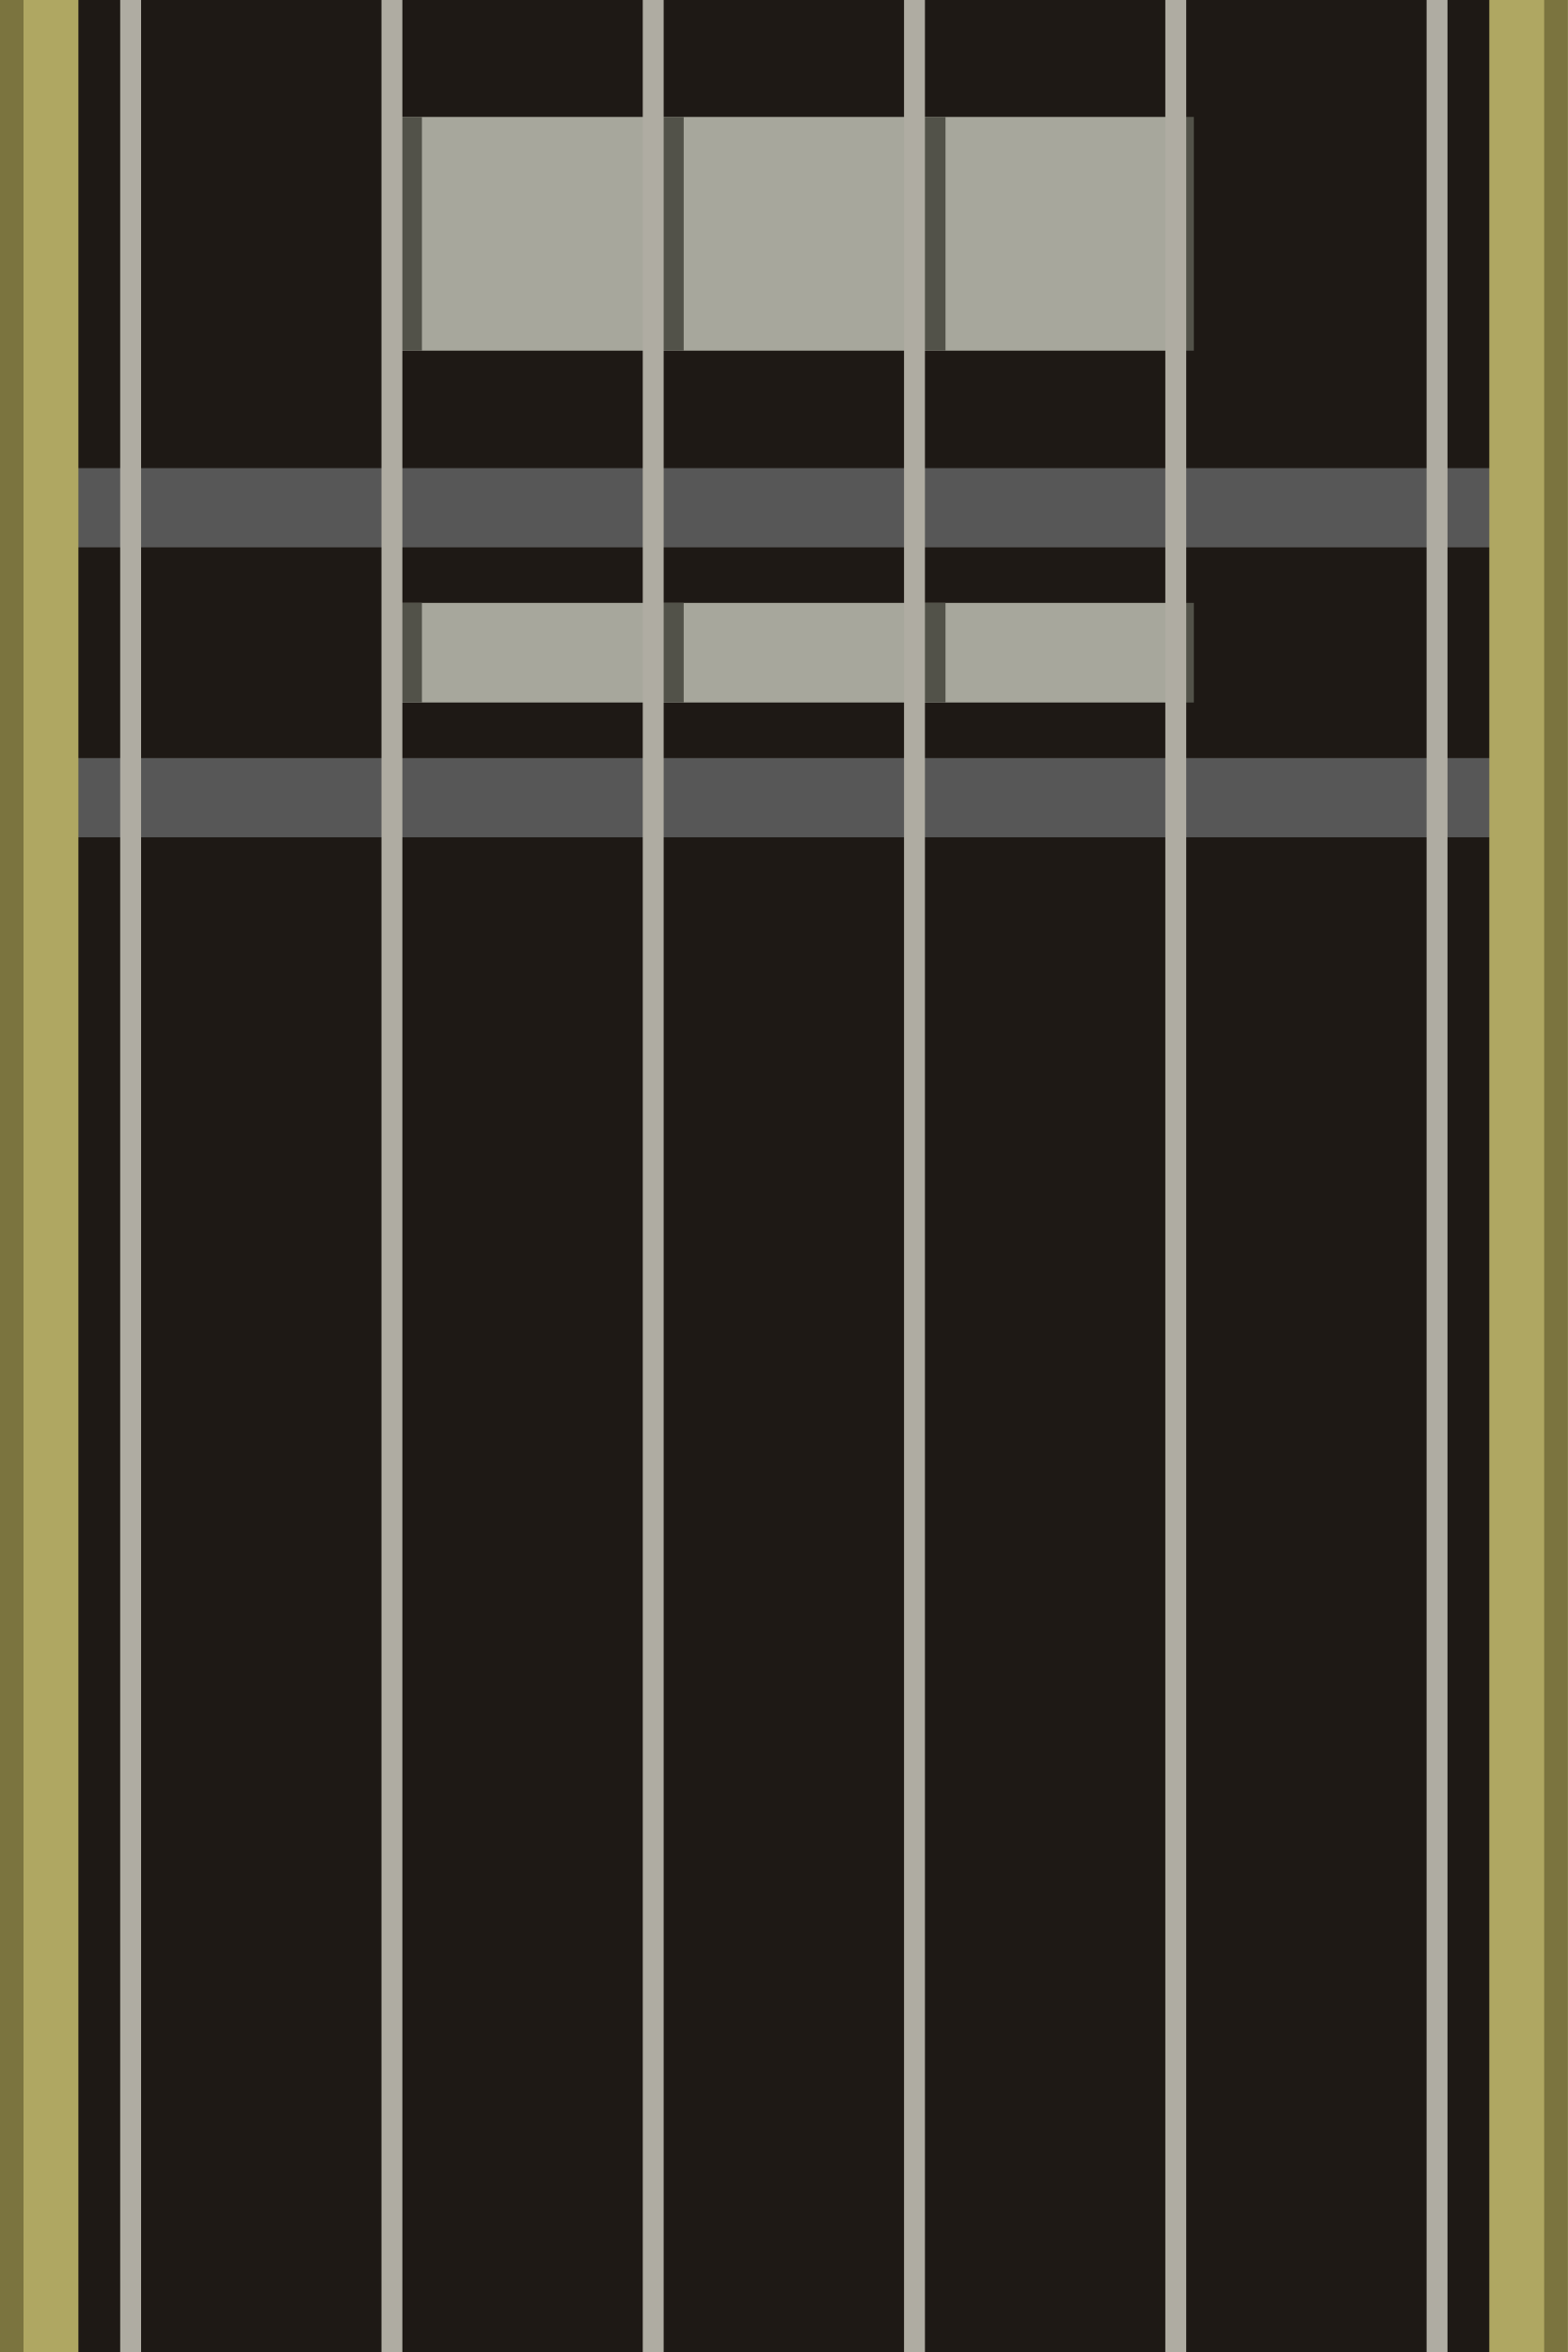
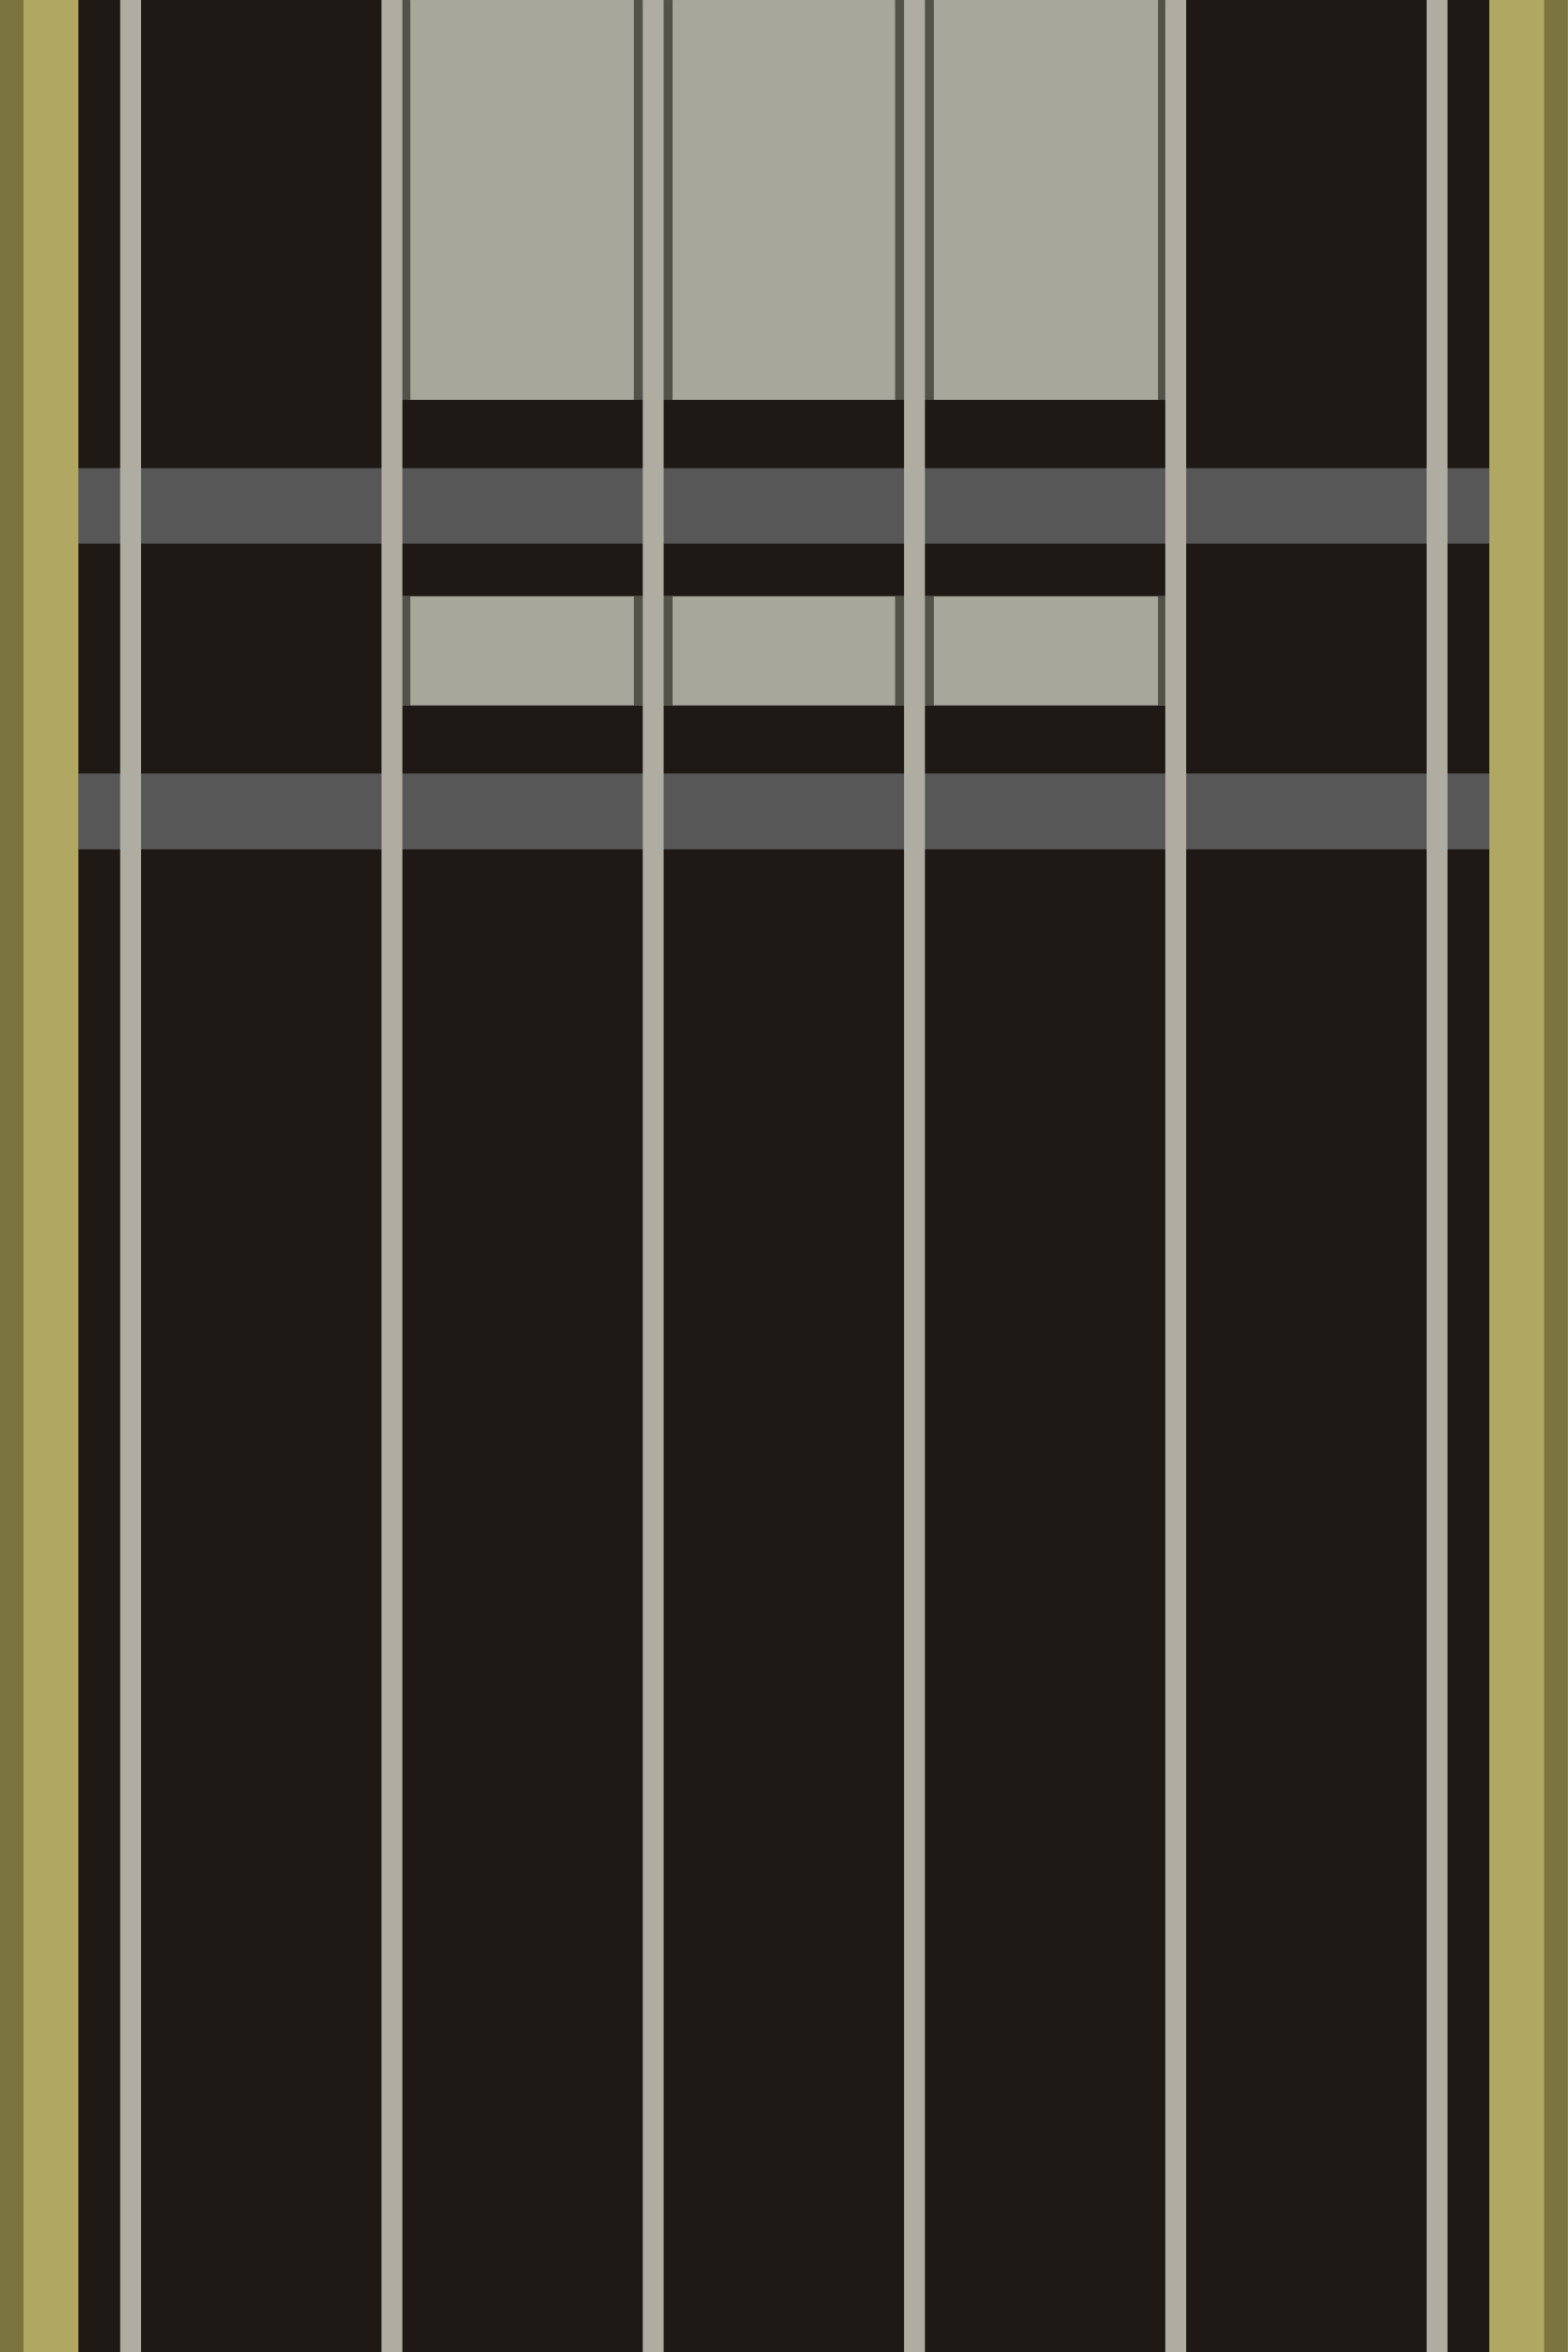
<svg xmlns="http://www.w3.org/2000/svg" preserveAspectRatio="none" width="600" height="900" viewBox="0 0 158.75 238.125" version="1.1" id="svg1" xml:space="preserve">
  <defs id="defs1" />
  <g id="layer1" style="display:inline" transform="translate(0,8.8500979e-5)">
    <rect style="fill:#1e1915;fill-opacity:1;stroke-width:0.206" id="rect6" width="158.75" height="238.125" x="1.0442852e-14" y="-7.4465095e-07" />
-     <rect style="display:inline;fill:#575757;fill-opacity:1;stroke-width:0.191" id="rect19-4" width="143.232" height="8.018" x="7.849" y="76.751" />
-     <rect style="display:inline;fill:#575757;fill-opacity:1;stroke-width:0.191" id="rect19" width="143.232" height="8.018" x="7.849" y="47.395" />
+     <rect style="display:inline;fill:#575757;fill-opacity:1;stroke-width:0.187" id="rect19-4" width="143.232" height="7.673" x="7.914" y="78.317" />
+     <rect style="display:inline;fill:#575757;fill-opacity:1;stroke-width:0.186" id="rect19" width="143.232" height="7.639" x="7.849" y="47.395" />
    <rect style="fill:#afa762;fill-opacity:1;stroke-width:0.268" id="rect2" width="7.938" height="238.125" x="-7.5633944e-16" y="-1.2132568e-06" />
    <rect style="fill:#afa762;fill-opacity:1;stroke-width:0.268" id="rect2-9" width="7.938" height="238.125" x="150.812" y="-5.884487e-07" />
    <rect style="display:inline;fill:#7b743f;fill-opacity:1;stroke-width:0.211" id="rect15" width="2.381" height="238.125" x="0" y="0" />
    <rect style="display:inline;fill:#7b743f;fill-opacity:1;stroke-width:0.211" id="rect15-1" width="2.381" height="238.125" x="156.369" y="2.5781044e-06" />
-     <g id="g21" transform="matrix(0.7531273,0,0,-0.2404958,0.3181503,73.04892)">
-       <rect style="display:inline;fill:#a7a79c;fill-opacity:1;stroke-width:0.255" id="rect20" width="104.979" height="41.939" x="52.693" y="8" />
-       <rect style="display:inline;fill:#525249;fill-opacity:1;stroke-width:0.199" id="rect21-0" width="3.615" height="41.939" x="52.693" y="8" />
-       <rect style="display:inline;fill:#525249;fill-opacity:1;stroke-width:0.195" id="rect21-2" width="3.486" height="41.939" x="156.614" y="8" />
-       <rect style="display:inline;fill:#525249;fill-opacity:1;stroke-width:0.241" id="rect21" width="5.294" height="41.939" x="86.214" y="8" />
-       <rect style="display:inline;fill:#525249;fill-opacity:1;stroke-width:0.241" id="rect21-6" width="5.294" height="41.939" x="121.414" y="8" />
+     <g id="g29" transform="matrix(1,0,0,0.4672686,0,54.86218)" style="display:inline">
+       <rect style="display:inline;fill:#a7a79c;fill-opacity:1;stroke-width:0.166" id="rect25" width="79.063" height="23.664" x="39.23" y="11.774" />
+       <rect style="display:inline;fill:#525249;fill-opacity:1;stroke-width:0.156" id="rect26" width="3.925" height="23.664" x="90.642" y="11.774" />
+       <rect style="display:inline;fill:#525249;fill-opacity:1;stroke-width:0.156" id="rect27" width="3.925" height="23.664" x="64.183" y="11.774" />
+       <rect style="display:inline;fill:#525249;fill-opacity:1;stroke-width:0.11" id="rect28" width="1.962" height="23.664" x="39.595" y="11.774" />
+       <rect style="display:inline;fill:#525249;fill-opacity:1;stroke-width:0.111" id="rect29" width="1.98" height="23.664" x="117.263" y="11.774" />
    </g>
-     <g id="g21-8" transform="matrix(0.7531273,0,0,0.5642543,0.3181503,7.324179)" style="display:inline">
-       <rect style="display:inline;fill:#a7a79c;fill-opacity:1;stroke-width:0.255" id="rect20-6" width="104.979" height="41.939" x="52.693" y="8" />
-       <rect style="display:inline;fill:#525249;fill-opacity:1;stroke-width:0.199" id="rect21-0-7" width="3.615" height="41.939" x="52.693" y="8" />
-       <rect style="display:inline;fill:#525249;fill-opacity:1;stroke-width:0.195" id="rect21-2-6" width="3.486" height="41.939" x="156.614" y="8" />
-       <rect style="display:inline;fill:#525249;fill-opacity:1;stroke-width:0.241" id="rect21-28" width="5.294" height="41.939" x="86.214" y="8" />
-       <rect style="display:inline;fill:#525249;fill-opacity:1;stroke-width:0.241" id="rect21-6-5" width="5.294" height="41.939" x="121.414" y="8" />
+     <g id="g24" transform="matrix(1,0,0,1.710666,0,-20.14086)">
+       <rect style="display:inline;fill:#a7a79c;fill-opacity:1;stroke-width:0.166" id="rect20-6" width="79.063" height="23.664" x="39.23" y="11.774" />
+       <rect style="display:inline;fill:#525249;fill-opacity:1;stroke-width:0.156" id="rect21-6-5" width="3.925" height="23.664" x="90.642" y="11.774" />
+       <rect style="display:inline;fill:#525249;fill-opacity:1;stroke-width:0.156" id="rect22" width="3.925" height="23.664" x="64.183" y="11.774" />
+       <rect style="display:inline;fill:#525249;fill-opacity:1;stroke-width:0.11" id="rect23" width="1.962" height="23.664" x="39.595" y="11.774" />
+       <rect style="display:inline;fill:#525249;fill-opacity:1;stroke-width:0.111" id="rect24" width="1.98" height="23.664" x="117.263" y="11.774" />
    </g>
    <rect style="fill:#afaca2;fill-opacity:1;stroke-width:0.202" id="rect7" width="2.117" height="238.125" x="12.171" y="-7.4465095e-07" />
    <rect style="fill:#afaca2;fill-opacity:1;stroke-width:0.202" id="rect7-1" width="2.117" height="238.125" x="38.629" y="0" />
    <rect style="fill:#afaca2;fill-opacity:1;stroke-width:0.202" id="rect7-1-1" width="2.117" height="238.125" x="65.088" y="-8.8500979e-05" />
    <rect style="fill:#afaca2;fill-opacity:1;stroke-width:0.202" id="rect7-1-1-8" width="2.117" height="238.125" x="91.546" y="-7.4465095e-07" />
    <rect style="fill:#afaca2;fill-opacity:1;stroke-width:0.202" id="rect7-1-1-7" width="2.117" height="238.125" x="118.004" y="-7.4465095e-07" />
    <rect style="display:inline;fill:#afaca2;fill-opacity:1;stroke-width:0.202" id="rect7-8" width="2.117" height="238.125" x="144.462" y="-7.4465089e-07" />
  </g>
</svg>
